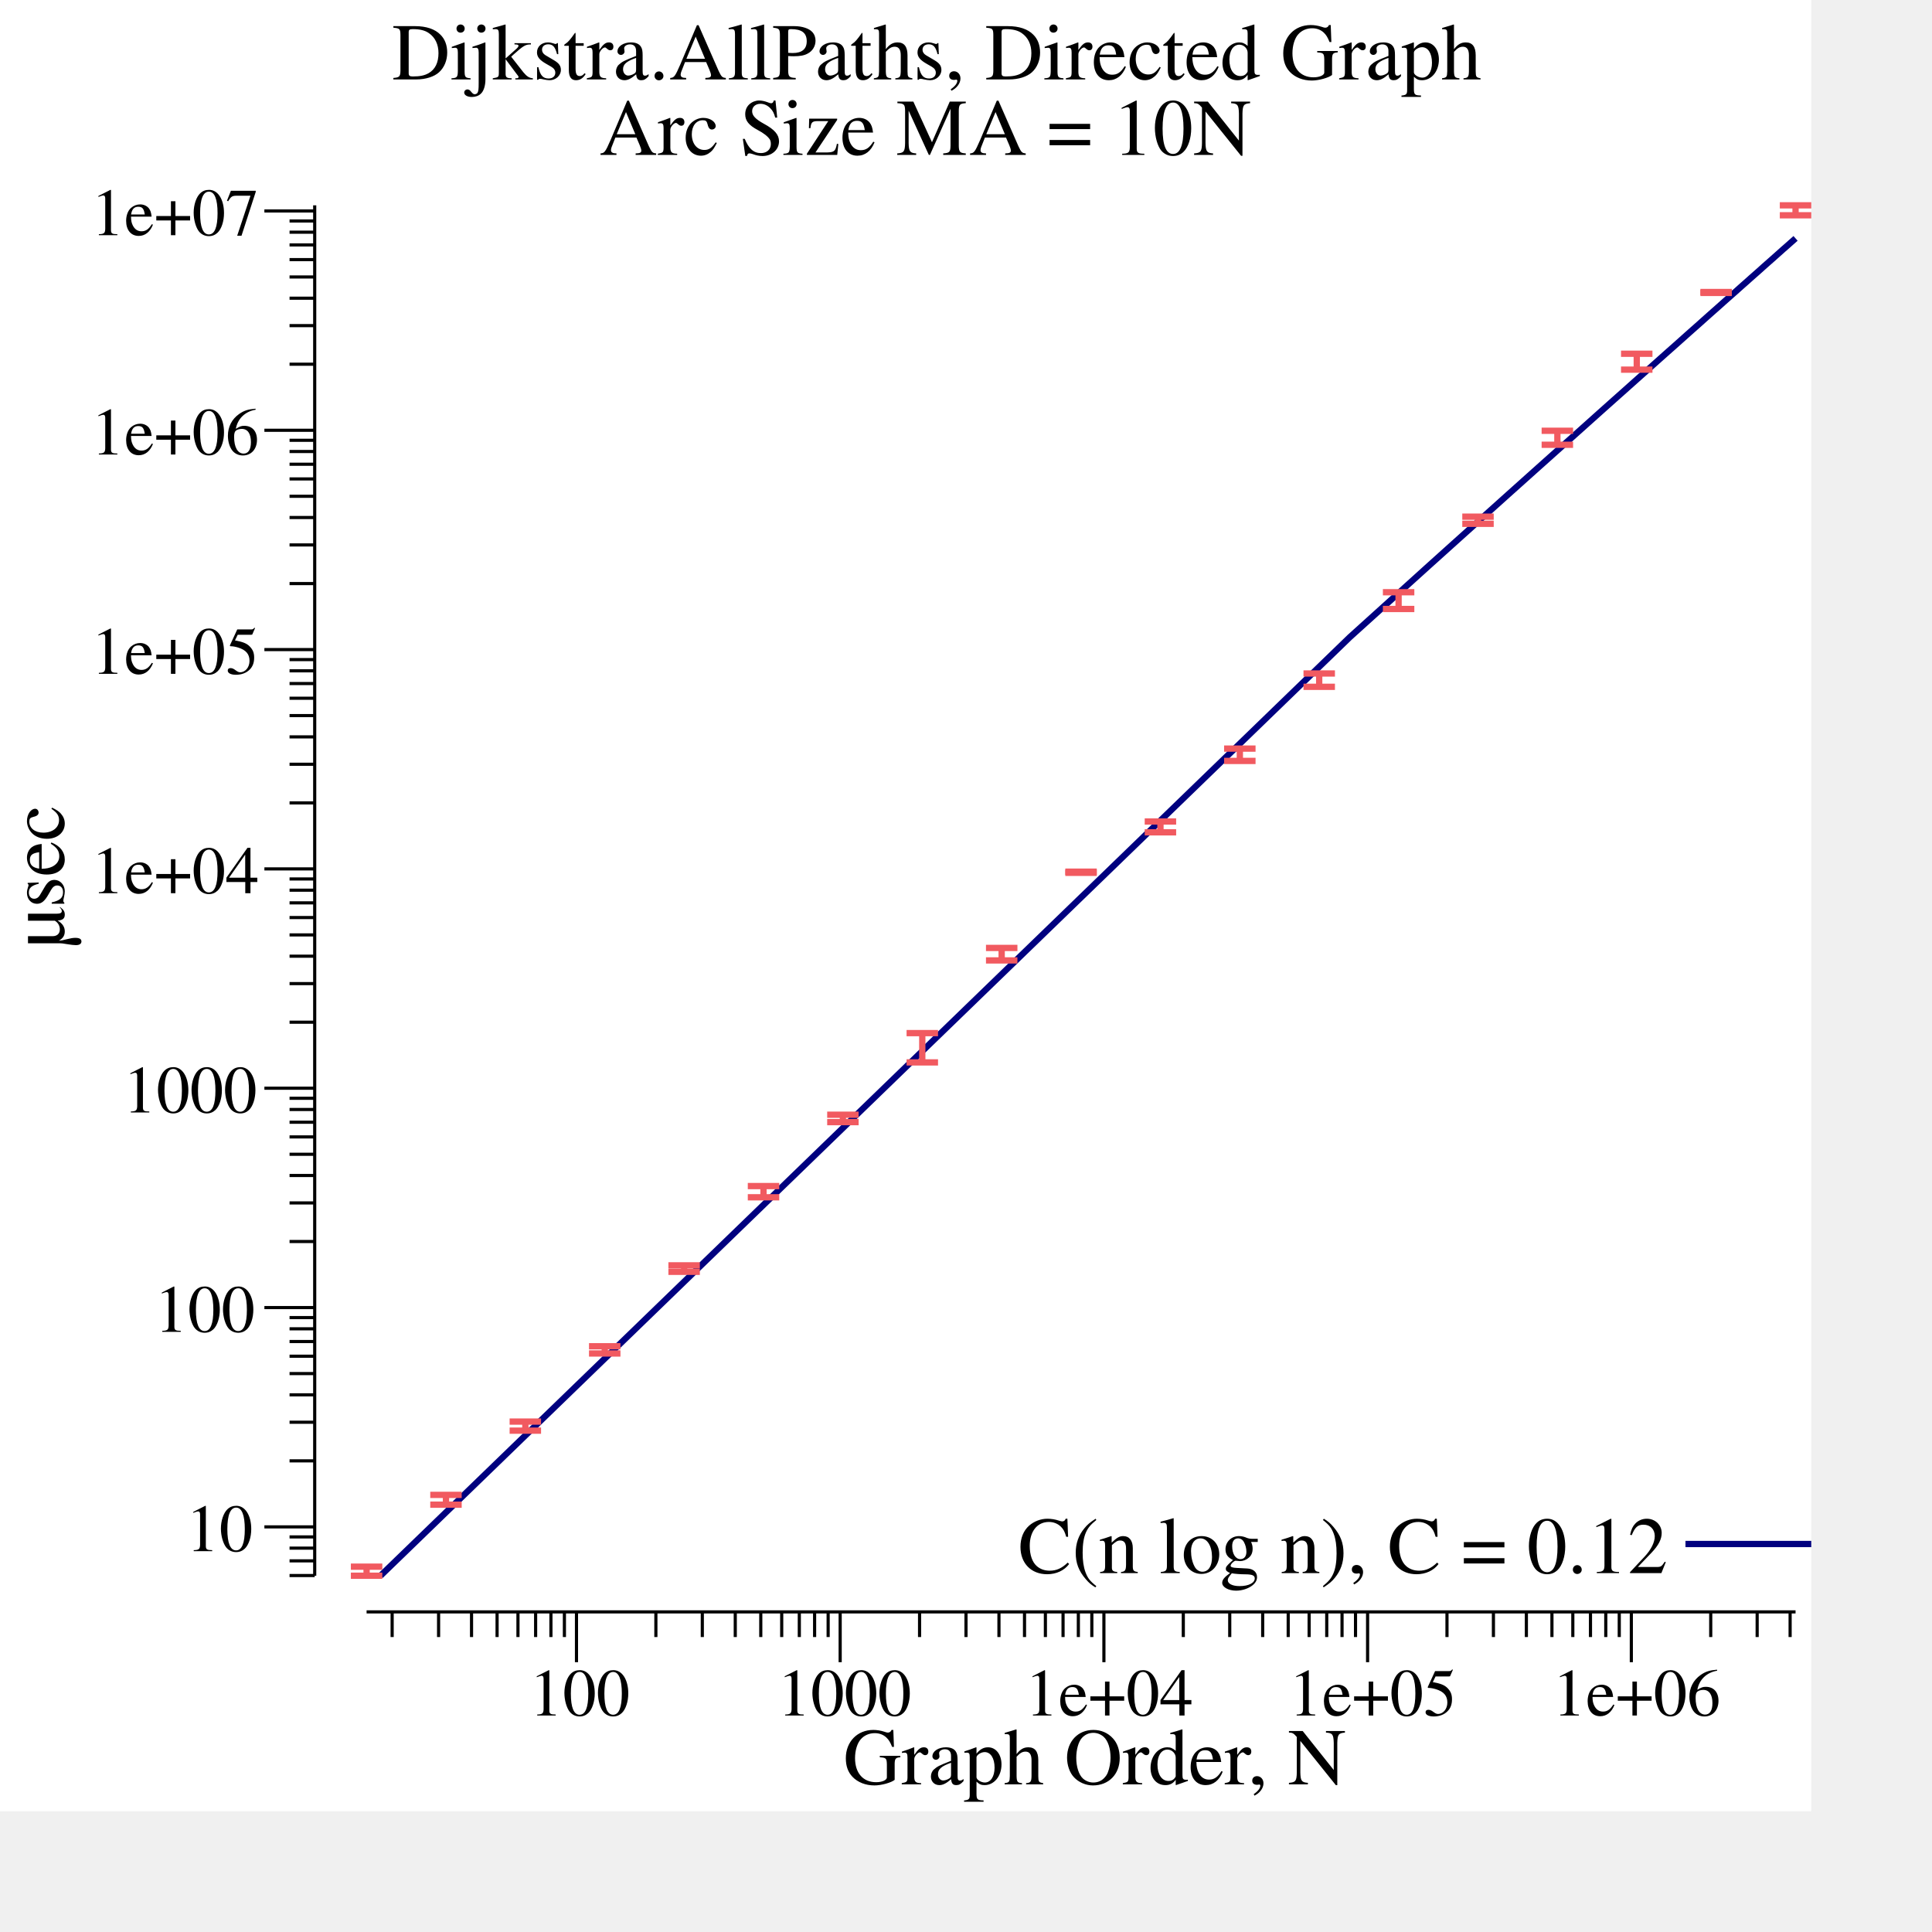
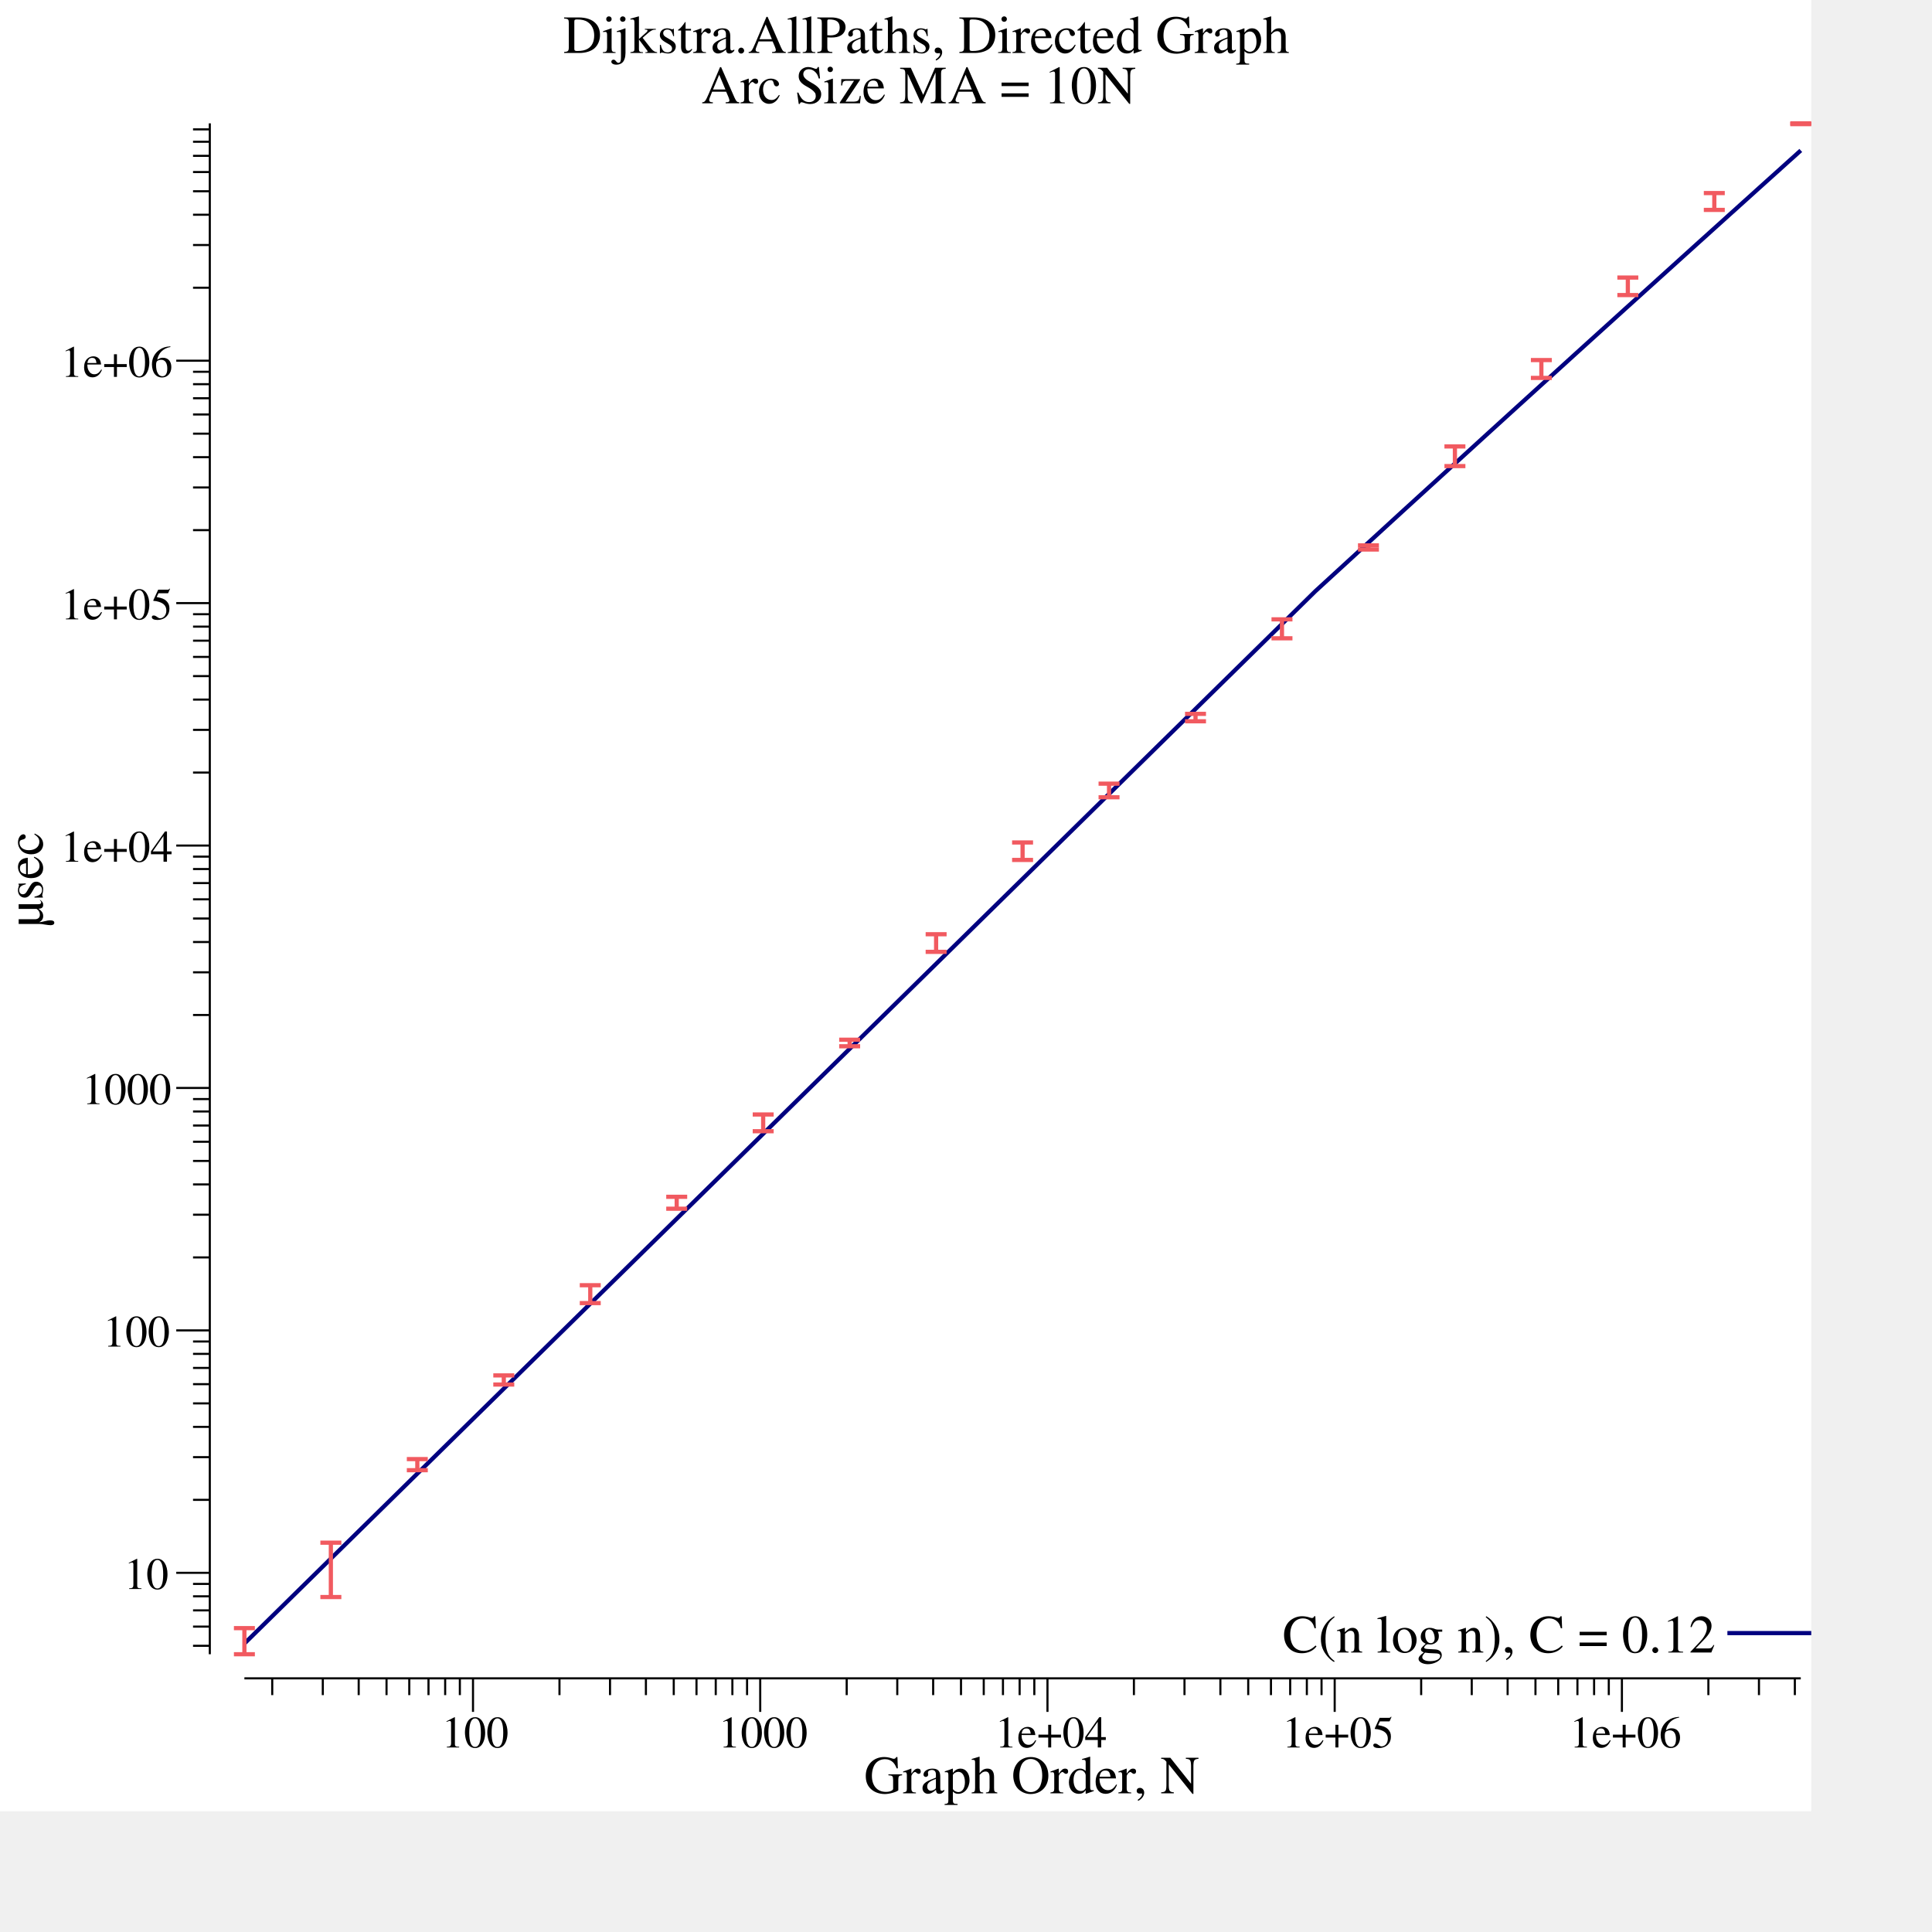
- <svg xmlns="http://www.w3.org/2000/svg" width="4in" height="4in">
-   <g transform="scale(1, -1) translate(0, -360)">
-     <path d="M0,0L360,0L360,360L0,360Z" style="fill:#FFFFFF" />
-     <text x="77.933" y="-344.21" transform="scale(1, -1)" style="font-family:Times;font-weight:normal;font-style:normal;font-size:12pt">Dijkstra.AllPaths, Directed Graph</text>
-     <text x="119.12" y="-329.21" transform="scale(1, -1)" style="font-family:Times;font-weight:normal;font-style:normal;font-size:12pt">Arc Size MA = 10N</text>
-     <text x="167.6" y="-5.355" transform="scale(1, -1)" style="font-family:Times;font-weight:normal;font-style:normal;font-size:12pt">Graph Order, N</text>
-     <text x="105.2" y="-19.025" transform="scale(1, -1)" style="font-family:Times;font-weight:normal;font-style:normal;font-size:10pt">100</text>
-     <text x="154.49" y="-19.025" transform="scale(1, -1)" style="font-family:Times;font-weight:normal;font-style:normal;font-size:10pt">1000</text>
-     <text x="203.73" y="-19.025" transform="scale(1, -1)" style="font-family:Times;font-weight:normal;font-style:normal;font-size:10pt">1e+04</text>
-     <text x="256.15" y="-19.025" transform="scale(1, -1)" style="font-family:Times;font-weight:normal;font-style:normal;font-size:10pt">1e+05</text>
-     <text x="308.56" y="-19.025" transform="scale(1, -1)" style="font-family:Times;font-weight:normal;font-style:normal;font-size:10pt">1e+06</text>
-     <path d="M77.942,34.625L77.942,39.625" style="fill:none;stroke:#000000;stroke-width:0.625" />
-     <path d="M87.172,34.625L87.172,39.625" style="fill:none;stroke:#000000;stroke-width:0.625" />
-     <path d="M93.721,34.625L93.721,39.625" style="fill:none;stroke:#000000;stroke-width:0.625" />
-     <path d="M98.8,34.625L98.8,39.625" style="fill:none;stroke:#000000;stroke-width:0.625" />
-     <path d="M102.95,34.625L102.95,39.625" style="fill:none;stroke:#000000;stroke-width:0.625" />
-     <path d="M106.46,34.625L106.46,39.625" style="fill:none;stroke:#000000;stroke-width:0.625" />
-     <path d="M109.5,34.625L109.5,39.625" style="fill:none;stroke:#000000;stroke-width:0.625" />
-     <path d="M112.18,34.625L112.18,39.625" style="fill:none;stroke:#000000;stroke-width:0.625" />
-     <path d="M114.58,29.625L114.58,39.625" style="fill:none;stroke:#000000;stroke-width:0.625" />
-     <path d="M130.36,34.625L130.36,39.625" style="fill:none;stroke:#000000;stroke-width:0.625" />
-     <path d="M139.59,34.625L139.59,39.625" style="fill:none;stroke:#000000;stroke-width:0.625" />
-     <path d="M146.14,34.625L146.14,39.625" style="fill:none;stroke:#000000;stroke-width:0.625" />
-     <path d="M151.21,34.625L151.21,39.625" style="fill:none;stroke:#000000;stroke-width:0.625" />
-     <path d="M155.37,34.625L155.37,39.625" style="fill:none;stroke:#000000;stroke-width:0.625" />
-     <path d="M158.87,34.625L158.87,39.625" style="fill:none;stroke:#000000;stroke-width:0.625" />
-     <path d="M161.91,34.625L161.91,39.625" style="fill:none;stroke:#000000;stroke-width:0.625" />
-     <path d="M164.6,34.625L164.6,39.625" style="fill:none;stroke:#000000;stroke-width:0.625" />
-     <path d="M166.99,29.625L166.99,39.625" style="fill:none;stroke:#000000;stroke-width:0.625" />
-     <path d="M182.77,34.625L182.77,39.625" style="fill:none;stroke:#000000;stroke-width:0.625" />
-     <path d="M192,34.625L192,39.625" style="fill:none;stroke:#000000;stroke-width:0.625" />
-     <path d="M198.55,34.625L198.55,39.625" style="fill:none;stroke:#000000;stroke-width:0.625" />
-     <path d="M203.63,34.625L203.63,39.625" style="fill:none;stroke:#000000;stroke-width:0.625" />
-     <path d="M207.78,34.625L207.78,39.625" style="fill:none;stroke:#000000;stroke-width:0.625" />
-     <path d="M211.29,34.625L211.29,39.625" style="fill:none;stroke:#000000;stroke-width:0.625" />
-     <path d="M214.33,34.625L214.33,39.625" style="fill:none;stroke:#000000;stroke-width:0.625" />
-     <path d="M217.01,34.625L217.01,39.625" style="fill:none;stroke:#000000;stroke-width:0.625" />
-     <path d="M219.41,29.625L219.41,39.625" style="fill:none;stroke:#000000;stroke-width:0.625" />
-     <path d="M235.19,34.625L235.19,39.625" style="fill:none;stroke:#000000;stroke-width:0.625" />
-     <path d="M244.42,34.625L244.42,39.625" style="fill:none;stroke:#000000;stroke-width:0.625" />
-     <path d="M250.97,34.625L250.97,39.625" style="fill:none;stroke:#000000;stroke-width:0.625" />
-     <path d="M256.04,34.625L256.04,39.625" style="fill:none;stroke:#000000;stroke-width:0.625" />
-     <path d="M260.2,34.625L260.2,39.625" style="fill:none;stroke:#000000;stroke-width:0.625" />
-     <path d="M263.7,34.625L263.7,39.625" style="fill:none;stroke:#000000;stroke-width:0.625" />
-     <path d="M266.74,34.625L266.74,39.625" style="fill:none;stroke:#000000;stroke-width:0.625" />
-     <path d="M269.42,34.625L269.42,39.625" style="fill:none;stroke:#000000;stroke-width:0.625" />
-     <path d="M271.82,29.625L271.82,39.625" style="fill:none;stroke:#000000;stroke-width:0.625" />
-     <path d="M287.6,34.625L287.6,39.625" style="fill:none;stroke:#000000;stroke-width:0.625" />
-     <path d="M296.83,34.625L296.83,39.625" style="fill:none;stroke:#000000;stroke-width:0.625" />
-     <path d="M303.38,34.625L303.38,39.625" style="fill:none;stroke:#000000;stroke-width:0.625" />
-     <path d="M308.46,34.625L308.46,39.625" style="fill:none;stroke:#000000;stroke-width:0.625" />
-     <path d="M312.61,34.625L312.61,39.625" style="fill:none;stroke:#000000;stroke-width:0.625" />
-     <path d="M316.12,34.625L316.12,39.625" style="fill:none;stroke:#000000;stroke-width:0.625" />
-     <path d="M319.16,34.625L319.16,39.625" style="fill:none;stroke:#000000;stroke-width:0.625" />
-     <path d="M321.84,34.625L321.84,39.625" style="fill:none;stroke:#000000;stroke-width:0.625" />
-     <path d="M324.24,29.625L324.24,39.625" style="fill:none;stroke:#000000;stroke-width:0.625" />
-     <path d="M340.02,34.625L340.02,39.625" style="fill:none;stroke:#000000;stroke-width:0.625" />
-     <path d="M349.25,34.625L349.25,39.625" style="fill:none;stroke:#000000;stroke-width:0.625" />
-     <path d="M355.8,34.625L355.8,39.625" style="fill:none;stroke:#000000;stroke-width:0.625" />
-     <path d="M72.863,39.625L356.88,39.625" style="fill:none;stroke:#000000;stroke-width:0.625" />
+ <svg xmlns="http://www.w3.org/2000/svg" width="6in" height="6in">
+   <g transform="scale(1, -1) translate(0, -540)">
+     <path d="M0,0L540,0L540,540L0,540Z" style="fill:#FFFFFF" />
+     <text x="167.93" y="-524.2" transform="scale(1, -1)" style="font-family:Times;font-weight:normal;font-style:normal;font-size:12pt">Dijkstra.AllPaths, Directed Graph</text>
+     <text x="209.12" y="-509.2" transform="scale(1, -1)" style="font-family:Times;font-weight:normal;font-style:normal;font-size:12pt">Arc Size MA = 10N</text>
+     <text x="257.6" y="-5.355" transform="scale(1, -1)" style="font-family:Times;font-weight:normal;font-style:normal;font-size:12pt">Graph Order, N</text>
+     <text x="131.64" y="-19.025" transform="scale(1, -1)" style="font-family:Times;font-weight:normal;font-style:normal;font-size:10pt">100</text>
+     <text x="214.15" y="-19.025" transform="scale(1, -1)" style="font-family:Times;font-weight:normal;font-style:normal;font-size:10pt">1000</text>
+     <text x="296.61" y="-19.025" transform="scale(1, -1)" style="font-family:Times;font-weight:normal;font-style:normal;font-size:10pt">1e+04</text>
+     <text x="382.24" y="-19.025" transform="scale(1, -1)" style="font-family:Times;font-weight:normal;font-style:normal;font-size:10pt">1e+05</text>
+     <text x="467.88" y="-19.025" transform="scale(1, -1)" style="font-family:Times;font-weight:normal;font-style:normal;font-size:10pt">1e+06</text>
+     <path d="M81.161,34.625L81.161,39.625" style="fill:none;stroke:#000000;stroke-width:0.625" />
+     <path d="M96.241,34.625L96.241,39.625" style="fill:none;stroke:#000000;stroke-width:0.625" />
+     <path d="M106.94,34.625L106.94,39.625" style="fill:none;stroke:#000000;stroke-width:0.625" />
+     <path d="M115.24,34.625L115.24,39.625" style="fill:none;stroke:#000000;stroke-width:0.625" />
+     <path d="M122.02,34.625L122.02,39.625" style="fill:none;stroke:#000000;stroke-width:0.625" />
+     <path d="M127.75,34.625L127.75,39.625" style="fill:none;stroke:#000000;stroke-width:0.625" />
+     <path d="M132.72,34.625L132.72,39.625" style="fill:none;stroke:#000000;stroke-width:0.625" />
+     <path d="M137.1,34.625L137.1,39.625" style="fill:none;stroke:#000000;stroke-width:0.625" />
+     <path d="M141.02,29.625L141.02,39.625" style="fill:none;stroke:#000000;stroke-width:0.625" />
+     <path d="M166.8,34.625L166.8,39.625" style="fill:none;stroke:#000000;stroke-width:0.625" />
+     <path d="M181.87,34.625L181.87,39.625" style="fill:none;stroke:#000000;stroke-width:0.625" />
+     <path d="M192.57,34.625L192.57,39.625" style="fill:none;stroke:#000000;stroke-width:0.625" />
+     <path d="M200.87,34.625L200.87,39.625" style="fill:none;stroke:#000000;stroke-width:0.625" />
+     <path d="M207.65,34.625L207.65,39.625" style="fill:none;stroke:#000000;stroke-width:0.625" />
+     <path d="M213.39,34.625L213.39,39.625" style="fill:none;stroke:#000000;stroke-width:0.625" />
+     <path d="M218.35,34.625L218.35,39.625" style="fill:none;stroke:#000000;stroke-width:0.625" />
+     <path d="M222.73,34.625L222.73,39.625" style="fill:none;stroke:#000000;stroke-width:0.625" />
+     <path d="M226.65,29.625L226.65,39.625" style="fill:none;stroke:#000000;stroke-width:0.625" />
+     <path d="M252.43,34.625L252.43,39.625" style="fill:none;stroke:#000000;stroke-width:0.625" />
+     <path d="M267.51,34.625L267.51,39.625" style="fill:none;stroke:#000000;stroke-width:0.625" />
+     <path d="M278.21,34.625L278.21,39.625" style="fill:none;stroke:#000000;stroke-width:0.625" />
+     <path d="M286.51,34.625L286.51,39.625" style="fill:none;stroke:#000000;stroke-width:0.625" />
+     <path d="M293.29,34.625L293.29,39.625" style="fill:none;stroke:#000000;stroke-width:0.625" />
+     <path d="M299.02,34.625L299.02,39.625" style="fill:none;stroke:#000000;stroke-width:0.625" />
+     <path d="M303.99,34.625L303.99,39.625" style="fill:none;stroke:#000000;stroke-width:0.625" />
+     <path d="M308.37,34.625L308.37,39.625" style="fill:none;stroke:#000000;stroke-width:0.625" />
+     <path d="M312.29,29.625L312.29,39.625" style="fill:none;stroke:#000000;stroke-width:0.625" />
+     <path d="M338.06,34.625L338.06,39.625" style="fill:none;stroke:#000000;stroke-width:0.625" />
+     <path d="M353.14,34.625L353.14,39.625" style="fill:none;stroke:#000000;stroke-width:0.625" />
+     <path d="M363.84,34.625L363.84,39.625" style="fill:none;stroke:#000000;stroke-width:0.625" />
+     <path d="M372.14,34.625L372.14,39.625" style="fill:none;stroke:#000000;stroke-width:0.625" />
+     <path d="M378.92,34.625L378.92,39.625" style="fill:none;stroke:#000000;stroke-width:0.625" />
+     <path d="M384.65,34.625L384.65,39.625" style="fill:none;stroke:#000000;stroke-width:0.625" />
+     <path d="M389.62,34.625L389.62,39.625" style="fill:none;stroke:#000000;stroke-width:0.625" />
+     <path d="M394,34.625L394,39.625" style="fill:none;stroke:#000000;stroke-width:0.625" />
+     <path d="M397.92,29.625L397.92,39.625" style="fill:none;stroke:#000000;stroke-width:0.625" />
+     <path d="M423.7,34.625L423.7,39.625" style="fill:none;stroke:#000000;stroke-width:0.625" />
+     <path d="M438.78,34.625L438.78,39.625" style="fill:none;stroke:#000000;stroke-width:0.625" />
+     <path d="M449.48,34.625L449.48,39.625" style="fill:none;stroke:#000000;stroke-width:0.625" />
+     <path d="M457.78,34.625L457.78,39.625" style="fill:none;stroke:#000000;stroke-width:0.625" />
+     <path d="M464.56,34.625L464.56,39.625" style="fill:none;stroke:#000000;stroke-width:0.625" />
+     <path d="M470.29,34.625L470.29,39.625" style="fill:none;stroke:#000000;stroke-width:0.625" />
+     <path d="M475.26,34.625L475.26,39.625" style="fill:none;stroke:#000000;stroke-width:0.625" />
+     <path d="M479.64,34.625L479.64,39.625" style="fill:none;stroke:#000000;stroke-width:0.625" />
+     <path d="M483.55,29.625L483.55,39.625" style="fill:none;stroke:#000000;stroke-width:0.625" />
+     <path d="M509.33,34.625L509.33,39.625" style="fill:none;stroke:#000000;stroke-width:0.625" />
+     <path d="M524.41,34.625L524.41,39.625" style="fill:none;stroke:#000000;stroke-width:0.625" />
+     <path d="M535.11,34.625L535.11,39.625" style="fill:none;stroke:#000000;stroke-width:0.625" />
+     <path d="M72.863,39.625L536.88,39.625" style="fill:none;stroke:#000000;stroke-width:0.625" />
    <g transform="rotate(90)">
-       <text x="171.55" y="12.72" transform="scale(1, -1)" style="font-family:Times;font-weight:normal;font-style:normal;font-size:12pt">µsec</text>
+       <text x="263.57" y="12.72" transform="scale(1, -1)" style="font-family:Times;font-weight:normal;font-style:normal;font-size:12pt">µsec</text>
    </g>
-     <text x="36.925" y="-51.696" transform="scale(1, -1)" style="font-family:Times;font-weight:normal;font-style:normal;font-size:10pt">10</text>
-     <text x="30.675" y="-95.289" transform="scale(1, -1)" style="font-family:Times;font-weight:normal;font-style:normal;font-size:10pt">100</text>
-     <text x="24.425" y="-138.88" transform="scale(1, -1)" style="font-family:Times;font-weight:normal;font-style:normal;font-size:10pt">1000</text>
-     <text x="18.075" y="-182.47" transform="scale(1, -1)" style="font-family:Times;font-weight:normal;font-style:normal;font-size:10pt">1e+04</text>
-     <text x="18.075" y="-226.07" transform="scale(1, -1)" style="font-family:Times;font-weight:normal;font-style:normal;font-size:10pt">1e+05</text>
-     <text x="18.075" y="-269.66" transform="scale(1, -1)" style="font-family:Times;font-weight:normal;font-style:normal;font-size:10pt">1e+06</text>
-     <text x="18.075" y="-313.25" transform="scale(1, -1)" style="font-family:Times;font-weight:normal;font-style:normal;font-size:10pt">1e+07</text>
-     <path d="M57.55,46.85L62.55,46.85" style="fill:none;stroke:#000000;stroke-width:0.625" />
-     <path d="M57.55,49.769L62.55,49.769" style="fill:none;stroke:#000000;stroke-width:0.625" />
-     <path d="M57.55,52.297L62.55,52.297" style="fill:none;stroke:#000000;stroke-width:0.625" />
-     <path d="M57.55,54.527L62.55,54.527" style="fill:none;stroke:#000000;stroke-width:0.625" />
-     <path d="M52.55,56.521L62.55,56.521" style="fill:none;stroke:#000000;stroke-width:0.625" />
-     <path d="M57.55,69.644L62.55,69.644" style="fill:none;stroke:#000000;stroke-width:0.625" />
-     <path d="M57.55,77.32L62.55,77.32" style="fill:none;stroke:#000000;stroke-width:0.625" />
-     <path d="M57.55,82.766L62.55,82.766" style="fill:none;stroke:#000000;stroke-width:0.625" />
-     <path d="M57.55,86.991L62.55,86.991" style="fill:none;stroke:#000000;stroke-width:0.625" />
-     <path d="M57.55,90.443L62.55,90.443" style="fill:none;stroke:#000000;stroke-width:0.625" />
-     <path d="M57.55,93.361L62.55,93.361" style="fill:none;stroke:#000000;stroke-width:0.625" />
-     <path d="M57.55,95.889L62.55,95.889" style="fill:none;stroke:#000000;stroke-width:0.625" />
-     <path d="M57.55,98.119L62.55,98.119" style="fill:none;stroke:#000000;stroke-width:0.625" />
-     <path d="M52.55,100.11L62.55,100.11" style="fill:none;stroke:#000000;stroke-width:0.625" />
-     <path d="M57.55,113.24L62.55,113.24" style="fill:none;stroke:#000000;stroke-width:0.625" />
-     <path d="M57.55,120.91L62.55,120.91" style="fill:none;stroke:#000000;stroke-width:0.625" />
-     <path d="M57.55,126.36L62.55,126.36" style="fill:none;stroke:#000000;stroke-width:0.625" />
-     <path d="M57.55,130.58L62.55,130.58" style="fill:none;stroke:#000000;stroke-width:0.625" />
-     <path d="M57.55,134.03L62.55,134.03" style="fill:none;stroke:#000000;stroke-width:0.625" />
-     <path d="M57.55,136.95L62.55,136.95" style="fill:none;stroke:#000000;stroke-width:0.625" />
-     <path d="M57.55,139.48L62.55,139.48" style="fill:none;stroke:#000000;stroke-width:0.625" />
-     <path d="M57.55,141.71L62.55,141.71" style="fill:none;stroke:#000000;stroke-width:0.625" />
-     <path d="M52.55,143.71L62.55,143.71" style="fill:none;stroke:#000000;stroke-width:0.625" />
-     <path d="M57.55,156.83L62.55,156.83" style="fill:none;stroke:#000000;stroke-width:0.625" />
-     <path d="M57.55,164.5L62.55,164.5" style="fill:none;stroke:#000000;stroke-width:0.625" />
-     <path d="M57.55,169.95L62.55,169.95" style="fill:none;stroke:#000000;stroke-width:0.625" />
-     <path d="M57.55,174.18L62.55,174.18" style="fill:none;stroke:#000000;stroke-width:0.625" />
-     <path d="M57.55,177.63L62.55,177.63" style="fill:none;stroke:#000000;stroke-width:0.625" />
-     <path d="M57.55,180.55L62.55,180.55" style="fill:none;stroke:#000000;stroke-width:0.625" />
-     <path d="M57.55,183.07L62.55,183.07" style="fill:none;stroke:#000000;stroke-width:0.625" />
-     <path d="M57.55,185.3L62.55,185.3" style="fill:none;stroke:#000000;stroke-width:0.625" />
-     <path d="M52.55,187.3L62.55,187.3" style="fill:none;stroke:#000000;stroke-width:0.625" />
-     <path d="M57.55,200.42L62.55,200.42" style="fill:none;stroke:#000000;stroke-width:0.625" />
-     <path d="M57.55,208.1L62.55,208.1" style="fill:none;stroke:#000000;stroke-width:0.625" />
-     <path d="M57.55,213.54L62.55,213.54" style="fill:none;stroke:#000000;stroke-width:0.625" />
-     <path d="M57.55,217.77L62.55,217.77" style="fill:none;stroke:#000000;stroke-width:0.625" />
-     <path d="M57.55,221.22L62.55,221.22" style="fill:none;stroke:#000000;stroke-width:0.625" />
-     <path d="M57.55,224.14L62.55,224.14" style="fill:none;stroke:#000000;stroke-width:0.625" />
-     <path d="M57.55,226.67L62.55,226.67" style="fill:none;stroke:#000000;stroke-width:0.625" />
-     <path d="M57.55,228.9L62.55,228.9" style="fill:none;stroke:#000000;stroke-width:0.625" />
-     <path d="M52.55,230.89L62.55,230.89" style="fill:none;stroke:#000000;stroke-width:0.625" />
-     <path d="M57.55,244.01L62.55,244.01" style="fill:none;stroke:#000000;stroke-width:0.625" />
-     <path d="M57.55,251.69L62.55,251.69" style="fill:none;stroke:#000000;stroke-width:0.625" />
-     <path d="M57.55,257.14L62.55,257.14" style="fill:none;stroke:#000000;stroke-width:0.625" />
-     <path d="M57.55,261.36L62.55,261.36" style="fill:none;stroke:#000000;stroke-width:0.625" />
-     <path d="M57.55,264.81L62.55,264.81" style="fill:none;stroke:#000000;stroke-width:0.625" />
-     <path d="M57.55,267.73L62.55,267.73" style="fill:none;stroke:#000000;stroke-width:0.625" />
-     <path d="M57.55,270.26L62.55,270.26" style="fill:none;stroke:#000000;stroke-width:0.625" />
-     <path d="M57.55,272.49L62.55,272.49" style="fill:none;stroke:#000000;stroke-width:0.625" />
-     <path d="M52.55,274.48L62.55,274.48" style="fill:none;stroke:#000000;stroke-width:0.625" />
-     <path d="M57.55,287.61L62.55,287.61" style="fill:none;stroke:#000000;stroke-width:0.625" />
-     <path d="M57.55,295.28L62.55,295.28" style="fill:none;stroke:#000000;stroke-width:0.625" />
-     <path d="M57.55,300.73L62.55,300.73" style="fill:none;stroke:#000000;stroke-width:0.625" />
-     <path d="M57.55,304.95L62.55,304.95" style="fill:none;stroke:#000000;stroke-width:0.625" />
-     <path d="M57.55,308.4L62.55,308.4" style="fill:none;stroke:#000000;stroke-width:0.625" />
-     <path d="M57.55,311.32L62.55,311.32" style="fill:none;stroke:#000000;stroke-width:0.625" />
-     <path d="M57.55,313.85L62.55,313.85" style="fill:none;stroke:#000000;stroke-width:0.625" />
-     <path d="M57.55,316.08L62.55,316.08" style="fill:none;stroke:#000000;stroke-width:0.625" />
-     <path d="M52.55,318.07L62.55,318.07" style="fill:none;stroke:#000000;stroke-width:0.625" />
-     <path d="M62.55,46.812L62.55,319.19" style="fill:none;stroke:#000000;stroke-width:0.625" />
-     <path d="M75.626,46.812L268.29,233.36L284.06,247.61L293.29,255.91L299.84,261.79L304.92,266.34L309.07,270.05L312.58,273.19L315.62,275.91L318.3,278.31L320.7,280.45L322.87,282.38L324.85,284.15L326.67,285.77L328.36,287.28L329.93,288.68L331.4,289.99L332.78,291.21L334.08,292.37L335.31,293.47L336.48,294.51L337.59,295.49L338.65,296.44L339.66,297.34L340.63,298.2L341.56,299.02L342.45,299.82L343.31,300.58L344.14,301.32L344.94,302.02L345.71,302.71L346.45,303.37L347.18,304.01L347.88,304.64L348.56,305.24L349.22,305.82L349.86,306.39L350.48,306.95L351.09,307.49L351.68,308.01L352.26,308.52L352.82,309.02L353.37,309.51L353.9,309.98L354.42,310.45L354.94,310.9L355.44,311.34L355.93,311.78L356.41,312.2L356.88,312.62" style="fill:none;stroke:#00007F;stroke-width:1.25" />
-     <path d="M72.863,46.812L72.863,48.612" style="fill:none;stroke:#F15A60;stroke-width:1.25" />
+     <text x="36.925" y="-66.26" transform="scale(1, -1)" style="font-family:Times;font-weight:normal;font-style:normal;font-size:10pt">10</text>
+     <text x="30.675" y="-138.54" transform="scale(1, -1)" style="font-family:Times;font-weight:normal;font-style:normal;font-size:10pt">100</text>
+     <text x="24.425" y="-210.81" transform="scale(1, -1)" style="font-family:Times;font-weight:normal;font-style:normal;font-size:10pt">1000</text>
+     <text x="18.075" y="-283.09" transform="scale(1, -1)" style="font-family:Times;font-weight:normal;font-style:normal;font-size:10pt">1e+04</text>
+     <text x="18.075" y="-355.36" transform="scale(1, -1)" style="font-family:Times;font-weight:normal;font-style:normal;font-size:10pt">1e+05</text>
+     <text x="18.075" y="-427.64" transform="scale(1, -1)" style="font-family:Times;font-weight:normal;font-style:normal;font-size:10pt">1e+06</text>
+     <path d="M57.55,49.328L62.55,49.328" style="fill:none;stroke:#000000;stroke-width:0.625" />
+     <path d="M57.55,55.05L62.55,55.05" style="fill:none;stroke:#000000;stroke-width:0.625" />
+     <path d="M57.55,59.889L62.55,59.889" style="fill:none;stroke:#000000;stroke-width:0.625" />
+     <path d="M57.55,64.081L62.55,64.081" style="fill:none;stroke:#000000;stroke-width:0.625" />
+     <path d="M57.55,67.778L62.55,67.778" style="fill:none;stroke:#000000;stroke-width:0.625" />
+     <path d="M52.55,71.085L62.55,71.085" style="fill:none;stroke:#000000;stroke-width:0.625" />
+     <path d="M57.55,92.842L62.55,92.842" style="fill:none;stroke:#000000;stroke-width:0.625" />
+     <path d="M57.55,105.57L62.55,105.57" style="fill:none;stroke:#000000;stroke-width:0.625" />
+     <path d="M57.55,114.6L62.55,114.6" style="fill:none;stroke:#000000;stroke-width:0.625" />
+     <path d="M57.55,121.6L62.55,121.6" style="fill:none;stroke:#000000;stroke-width:0.625" />
+     <path d="M57.55,127.33L62.55,127.33" style="fill:none;stroke:#000000;stroke-width:0.625" />
+     <path d="M57.55,132.17L62.55,132.17" style="fill:none;stroke:#000000;stroke-width:0.625" />
+     <path d="M57.55,136.36L62.55,136.36" style="fill:none;stroke:#000000;stroke-width:0.625" />
+     <path d="M57.55,140.05L62.55,140.05" style="fill:none;stroke:#000000;stroke-width:0.625" />
+     <path d="M52.55,143.36L62.55,143.36" style="fill:none;stroke:#000000;stroke-width:0.625" />
+     <path d="M57.55,165.12L62.55,165.12" style="fill:none;stroke:#000000;stroke-width:0.625" />
+     <path d="M57.55,177.85L62.55,177.85" style="fill:none;stroke:#000000;stroke-width:0.625" />
+     <path d="M57.55,186.88L62.55,186.88" style="fill:none;stroke:#000000;stroke-width:0.625" />
+     <path d="M57.55,193.88L62.55,193.88" style="fill:none;stroke:#000000;stroke-width:0.625" />
+     <path d="M57.55,199.6L62.55,199.6" style="fill:none;stroke:#000000;stroke-width:0.625" />
+     <path d="M57.55,204.44L62.55,204.44" style="fill:none;stroke:#000000;stroke-width:0.625" />
+     <path d="M57.55,208.63L62.55,208.63" style="fill:none;stroke:#000000;stroke-width:0.625" />
+     <path d="M57.55,212.33L62.55,212.33" style="fill:none;stroke:#000000;stroke-width:0.625" />
+     <path d="M52.55,215.64L62.55,215.64" style="fill:none;stroke:#000000;stroke-width:0.625" />
+     <path d="M57.55,237.39L62.55,237.39" style="fill:none;stroke:#000000;stroke-width:0.625" />
+     <path d="M57.55,250.12L62.55,250.12" style="fill:none;stroke:#000000;stroke-width:0.625" />
+     <path d="M57.55,259.15L62.55,259.15" style="fill:none;stroke:#000000;stroke-width:0.625" />
+     <path d="M57.55,266.16L62.55,266.16" style="fill:none;stroke:#000000;stroke-width:0.625" />
+     <path d="M57.55,271.88L62.55,271.88" style="fill:none;stroke:#000000;stroke-width:0.625" />
+     <path d="M57.55,276.72L62.55,276.72" style="fill:none;stroke:#000000;stroke-width:0.625" />
+     <path d="M57.55,280.91L62.55,280.91" style="fill:none;stroke:#000000;stroke-width:0.625" />
+     <path d="M57.55,284.61L62.55,284.61" style="fill:none;stroke:#000000;stroke-width:0.625" />
+     <path d="M52.55,287.91L62.55,287.91" style="fill:none;stroke:#000000;stroke-width:0.625" />
+     <path d="M57.55,309.67L62.55,309.67" style="fill:none;stroke:#000000;stroke-width:0.625" />
+     <path d="M57.55,322.4L62.55,322.4" style="fill:none;stroke:#000000;stroke-width:0.625" />
+     <path d="M57.55,331.43L62.55,331.43" style="fill:none;stroke:#000000;stroke-width:0.625" />
+     <path d="M57.55,338.43L62.55,338.43" style="fill:none;stroke:#000000;stroke-width:0.625" />
+     <path d="M57.55,344.15L62.55,344.15" style="fill:none;stroke:#000000;stroke-width:0.625" />
+     <path d="M57.55,348.99L62.55,348.99" style="fill:none;stroke:#000000;stroke-width:0.625" />
+     <path d="M57.55,353.18L62.55,353.18" style="fill:none;stroke:#000000;stroke-width:0.625" />
+     <path d="M57.55,356.88L62.55,356.88" style="fill:none;stroke:#000000;stroke-width:0.625" />
+     <path d="M52.55,360.19L62.55,360.19" style="fill:none;stroke:#000000;stroke-width:0.625" />
+     <path d="M57.55,381.95L62.55,381.95" style="fill:none;stroke:#000000;stroke-width:0.625" />
+     <path d="M57.55,394.67L62.55,394.67" style="fill:none;stroke:#000000;stroke-width:0.625" />
+     <path d="M57.55,403.7L62.55,403.7" style="fill:none;stroke:#000000;stroke-width:0.625" />
+     <path d="M57.55,410.71L62.55,410.71" style="fill:none;stroke:#000000;stroke-width:0.625" />
+     <path d="M57.55,416.43L62.55,416.43" style="fill:none;stroke:#000000;stroke-width:0.625" />
+     <path d="M57.55,421.27L62.55,421.27" style="fill:none;stroke:#000000;stroke-width:0.625" />
+     <path d="M57.55,425.46L62.55,425.46" style="fill:none;stroke:#000000;stroke-width:0.625" />
+     <path d="M57.55,429.16L62.55,429.16" style="fill:none;stroke:#000000;stroke-width:0.625" />
+     <path d="M52.55,432.46L62.55,432.46" style="fill:none;stroke:#000000;stroke-width:0.625" />
+     <path d="M57.55,454.22L62.55,454.22" style="fill:none;stroke:#000000;stroke-width:0.625" />
+     <path d="M57.55,466.95L62.55,466.95" style="fill:none;stroke:#000000;stroke-width:0.625" />
+     <path d="M57.55,475.98L62.55,475.98" style="fill:none;stroke:#000000;stroke-width:0.625" />
+     <path d="M57.55,482.98L62.55,482.98" style="fill:none;stroke:#000000;stroke-width:0.625" />
+     <path d="M57.55,488.71L62.55,488.71" style="fill:none;stroke:#000000;stroke-width:0.625" />
+     <path d="M57.55,493.54L62.55,493.54" style="fill:none;stroke:#000000;stroke-width:0.625" />
+     <path d="M57.55,497.74L62.55,497.74" style="fill:none;stroke:#000000;stroke-width:0.625" />
+     <path d="M57.55,501.43L62.55,501.43" style="fill:none;stroke:#000000;stroke-width:0.625" />
+     <path d="M62.55,46.812L62.55,503.23" style="fill:none;stroke:#000000;stroke-width:0.625" />
+     <path d="M72.863,49.996L392.14,363.73L417.92,387.35L433,401.11L443.69,410.86L451.99,418.41L458.77,424.57L464.51,429.77L469.47,434.28L473.85,438.25L477.77,441.8L481.32,445.01L484.55,447.94L487.53,450.63L490.28,453.12L492.85,455.44L495.25,457.61L497.51,459.65L499.63,461.57L501.64,463.39L503.55,465.11L505.36,466.75L507.09,468.31L508.75,469.8L510.33,471.23L511.85,472.6L513.31,473.91L514.71,475.18L516.06,476.4L517.37,477.57L518.63,478.71L519.85,479.81L521.03,480.87L522.17,481.9L523.28,482.9L524.36,483.88L525.41,484.82L526.43,485.74L527.42,486.63L528.39,487.5L529.33,488.35L530.25,489.17L531.14,489.98L532.02,490.77L532.87,491.54L533.71,492.29L534.53,493.02L535.33,493.74L536.11,494.45L536.88,495.14" style="fill:none;stroke:#00007F;stroke-width:1.25" />
+     <path d="M72.863,46.812L72.863,54.592" style="fill:none;stroke:#F15A60;stroke-width:1.25" />
    <path d="M69.738,46.812L75.988,46.812" style="fill:none;stroke:#F15A60;stroke-width:1.25" />
-     <path d="M69.738,48.612L75.988,48.612" style="fill:none;stroke:#F15A60;stroke-width:1.25" />
-     <path d="M88.641,60.936L88.641,62.881" style="fill:none;stroke:#F15A60;stroke-width:1.25" />
-     <path d="M85.516,60.936L91.766,60.936" style="fill:none;stroke:#F15A60;stroke-width:1.25" />
-     <path d="M85.516,62.881L91.766,62.881" style="fill:none;stroke:#F15A60;stroke-width:1.25" />
-     <path d="M104.42,75.647L104.42,77.449" style="fill:none;stroke:#F15A60;stroke-width:1.25" />
-     <path d="M101.29,75.647L107.54,75.647" style="fill:none;stroke:#F15A60;stroke-width:1.25" />
-     <path d="M101.29,77.449L107.54,77.449" style="fill:none;stroke:#F15A60;stroke-width:1.25" />
-     <path d="M120.2,90.984L120.2,92.422" style="fill:none;stroke:#F15A60;stroke-width:1.25" />
-     <path d="M117.07,90.984L123.32,90.984" style="fill:none;stroke:#F15A60;stroke-width:1.25" />
-     <path d="M117.07,92.422L123.32,92.422" style="fill:none;stroke:#F15A60;stroke-width:1.25" />
-     <path d="M135.98,107.22L135.98,108.5" style="fill:none;stroke:#F15A60;stroke-width:1.25" />
-     <path d="M132.85,107.22L139.1,107.22" style="fill:none;stroke:#F15A60;stroke-width:1.25" />
-     <path d="M132.85,108.5L139.1,108.5" style="fill:none;stroke:#F15A60;stroke-width:1.25" />
-     <path d="M151.75,122.03L151.75,124.26" style="fill:none;stroke:#F15A60;stroke-width:1.25" />
-     <path d="M148.63,122.03L154.88,122.03" style="fill:none;stroke:#F15A60;stroke-width:1.25" />
-     <path d="M148.63,124.26L154.88,124.26" style="fill:none;stroke:#F15A60;stroke-width:1.25" />
-     <path d="M167.53,136.97L167.53,138.44" style="fill:none;stroke:#F15A60;stroke-width:1.25" />
-     <path d="M164.41,136.97L170.66,136.97" style="fill:none;stroke:#F15A60;stroke-width:1.25" />
-     <path d="M164.41,138.44L170.66,138.44" style="fill:none;stroke:#F15A60;stroke-width:1.25" />
-     <path d="M183.31,148.84L183.31,154.66" style="fill:none;stroke:#F15A60;stroke-width:1.25" />
-     <path d="M180.19,148.84L186.44,148.84" style="fill:none;stroke:#F15A60;stroke-width:1.25" />
-     <path d="M180.19,154.66L186.44,154.66" style="fill:none;stroke:#F15A60;stroke-width:1.25" />
-     <path d="M199.09,169.11L199.09,171.59" style="fill:none;stroke:#F15A60;stroke-width:1.25" />
-     <path d="M195.97,169.11L202.22,169.11" style="fill:none;stroke:#F15A60;stroke-width:1.25" />
-     <path d="M195.97,171.59L202.22,171.59" style="fill:none;stroke:#F15A60;stroke-width:1.25" />
-     <path d="M214.87,186.52L214.87,186.75" style="fill:none;stroke:#F15A60;stroke-width:1.25" />
-     <path d="M211.74,186.52L217.99,186.52" style="fill:none;stroke:#F15A60;stroke-width:1.25" />
-     <path d="M211.74,186.75L217.99,186.75" style="fill:none;stroke:#F15A60;stroke-width:1.25" />
-     <path d="M230.65,194.57L230.65,196.72" style="fill:none;stroke:#F15A60;stroke-width:1.25" />
-     <path d="M227.52,194.57L233.77,194.57" style="fill:none;stroke:#F15A60;stroke-width:1.25" />
-     <path d="M227.52,196.72L233.77,196.72" style="fill:none;stroke:#F15A60;stroke-width:1.25" />
-     <path d="M246.43,208.76L246.43,211.21" style="fill:none;stroke:#F15A60;stroke-width:1.25" />
-     <path d="M243.3,208.76L249.55,208.76" style="fill:none;stroke:#F15A60;stroke-width:1.25" />
-     <path d="M243.3,211.21L249.55,211.21" style="fill:none;stroke:#F15A60;stroke-width:1.25" />
-     <path d="M262.2,223.49L262.2,226.14" style="fill:none;stroke:#F15A60;stroke-width:1.25" />
-     <path d="M259.08,223.49L265.33,223.49" style="fill:none;stroke:#F15A60;stroke-width:1.25" />
-     <path d="M259.08,226.14L265.33,226.14" style="fill:none;stroke:#F15A60;stroke-width:1.25" />
-     <path d="M277.98,238.96L277.98,242.29" style="fill:none;stroke:#F15A60;stroke-width:1.25" />
-     <path d="M274.86,238.96L281.11,238.96" style="fill:none;stroke:#F15A60;stroke-width:1.25" />
-     <path d="M274.86,242.29L281.11,242.29" style="fill:none;stroke:#F15A60;stroke-width:1.25" />
-     <path d="M293.76,255.89L293.76,257.31" style="fill:none;stroke:#F15A60;stroke-width:1.25" />
-     <path d="M290.64,255.89L296.89,255.89" style="fill:none;stroke:#F15A60;stroke-width:1.25" />
-     <path d="M290.64,257.31L296.89,257.31" style="fill:none;stroke:#F15A60;stroke-width:1.25" />
-     <path d="M309.54,271.6L309.54,274.38" style="fill:none;stroke:#F15A60;stroke-width:1.25" />
-     <path d="M306.41,271.6L312.66,271.6" style="fill:none;stroke:#F15A60;stroke-width:1.25" />
-     <path d="M306.41,274.38L312.66,274.38" style="fill:none;stroke:#F15A60;stroke-width:1.25" />
-     <path d="M325.32,286.53L325.32,289.69" style="fill:none;stroke:#F15A60;stroke-width:1.25" />
-     <path d="M322.19,286.53L328.44,286.53" style="fill:none;stroke:#F15A60;stroke-width:1.25" />
-     <path d="M322.19,289.69L328.44,289.69" style="fill:none;stroke:#F15A60;stroke-width:1.25" />
-     <path d="M341.1,301.78L341.1,301.96" style="fill:none;stroke:#F15A60;stroke-width:1.25" />
-     <path d="M337.97,301.78L344.22,301.78" style="fill:none;stroke:#F15A60;stroke-width:1.25" />
-     <path d="M337.97,301.96L344.22,301.96" style="fill:none;stroke:#F15A60;stroke-width:1.25" />
-     <path d="M356.88,317.21L356.88,319.19" style="fill:none;stroke:#F15A60;stroke-width:1.25" />
-     <path d="M353.75,317.21L360,317.21" style="fill:none;stroke:#F15A60;stroke-width:1.25" />
-     <path d="M353.75,319.19L360,319.19" style="fill:none;stroke:#F15A60;stroke-width:1.25" />
-     <path d="M335,53.117L360,53.117" style="fill:none;stroke:#00007F;stroke-width:1.25" />
-     <text x="202.37" y="-47.328" transform="scale(1, -1)" style="font-family:Times;font-weight:normal;font-style:normal;font-size:12pt">C(n log n), C = 0.12  </text>
+     <path d="M69.738,54.592L75.988,54.592" style="fill:none;stroke:#F15A60;stroke-width:1.25" />
+     <path d="M98.641,63.864L98.641,80.072" style="fill:none;stroke:#F15A60;stroke-width:1.25" />
+     <path d="M95.516,63.864L101.77,63.864" style="fill:none;stroke:#F15A60;stroke-width:1.25" />
+     <path d="M95.516,80.072L101.77,80.072" style="fill:none;stroke:#F15A60;stroke-width:1.25" />
+     <path d="M124.42,101.68L124.42,104.99" style="fill:none;stroke:#F15A60;stroke-width:1.25" />
+     <path d="M121.29,101.68L127.54,101.68" style="fill:none;stroke:#F15A60;stroke-width:1.25" />
+     <path d="M121.29,104.99L127.54,104.99" style="fill:none;stroke:#F15A60;stroke-width:1.25" />
+     <path d="M150.2,127.22L150.2,129.94" style="fill:none;stroke:#F15A60;stroke-width:1.25" />
+     <path d="M147.07,127.22L153.32,127.22" style="fill:none;stroke:#F15A60;stroke-width:1.25" />
+     <path d="M147.07,129.94L153.32,129.94" style="fill:none;stroke:#F15A60;stroke-width:1.25" />
+     <path d="M175.98,151.5L175.98,156.83" style="fill:none;stroke:#F15A60;stroke-width:1.25" />
+     <path d="M172.85,151.5L179.1,151.5" style="fill:none;stroke:#F15A60;stroke-width:1.25" />
+     <path d="M172.85,156.83L179.1,156.83" style="fill:none;stroke:#F15A60;stroke-width:1.25" />
+     <path d="M201.75,179.64L201.75,183.19" style="fill:none;stroke:#F15A60;stroke-width:1.25" />
+     <path d="M198.63,179.64L204.88,179.64" style="fill:none;stroke:#F15A60;stroke-width:1.25" />
+     <path d="M198.63,183.19L204.88,183.19" style="fill:none;stroke:#F15A60;stroke-width:1.25" />
+     <path d="M227.53,202.74L227.53,207.73" style="fill:none;stroke:#F15A60;stroke-width:1.25" />
+     <path d="M224.41,202.74L230.66,202.74" style="fill:none;stroke:#F15A60;stroke-width:1.25" />
+     <path d="M224.41,207.73L230.66,207.73" style="fill:none;stroke:#F15A60;stroke-width:1.25" />
+     <path d="M253.31,228.07L253.31,230.02" style="fill:none;stroke:#F15A60;stroke-width:1.25" />
+     <path d="M250.19,228.07L256.44,228.07" style="fill:none;stroke:#F15A60;stroke-width:1.25" />
+     <path d="M250.19,230.02L256.44,230.02" style="fill:none;stroke:#F15A60;stroke-width:1.25" />
+     <path d="M279.09,256.22L279.09,261.47" style="fill:none;stroke:#F15A60;stroke-width:1.25" />
+     <path d="M275.97,256.22L282.22,256.22" style="fill:none;stroke:#F15A60;stroke-width:1.25" />
+     <path d="M275.97,261.47L282.22,261.47" style="fill:none;stroke:#F15A60;stroke-width:1.25" />
+     <path d="M304.87,283.62L304.87,288.83" style="fill:none;stroke:#F15A60;stroke-width:1.25" />
+     <path d="M301.74,283.62L307.99,283.62" style="fill:none;stroke:#F15A60;stroke-width:1.25" />
+     <path d="M301.74,288.83L307.99,288.83" style="fill:none;stroke:#F15A60;stroke-width:1.25" />
+     <path d="M330.65,302.31L330.65,306.36" style="fill:none;stroke:#F15A60;stroke-width:1.25" />
+     <path d="M327.52,302.31L333.77,302.31" style="fill:none;stroke:#F15A60;stroke-width:1.25" />
+     <path d="M327.52,306.36L333.77,306.36" style="fill:none;stroke:#F15A60;stroke-width:1.25" />
+     <path d="M356.43,324.96L356.43,327.17" style="fill:none;stroke:#F15A60;stroke-width:1.25" />
+     <path d="M353.3,324.96L359.55,324.96" style="fill:none;stroke:#F15A60;stroke-width:1.25" />
+     <path d="M353.3,327.17L359.55,327.17" style="fill:none;stroke:#F15A60;stroke-width:1.25" />
+     <path d="M382.2,349.7L382.2,355.35" style="fill:none;stroke:#F15A60;stroke-width:1.25" />
+     <path d="M379.08,349.7L385.33,349.7" style="fill:none;stroke:#F15A60;stroke-width:1.25" />
+     <path d="M379.08,355.35L385.33,355.35" style="fill:none;stroke:#F15A60;stroke-width:1.25" />
+     <path d="M407.98,376.17L407.98,377.4" style="fill:none;stroke:#F15A60;stroke-width:1.25" />
+     <path d="M404.86,376.17L411.11,376.17" style="fill:none;stroke:#F15A60;stroke-width:1.25" />
+     <path d="M404.86,377.4L411.11,377.4" style="fill:none;stroke:#F15A60;stroke-width:1.25" />
+     <path d="M433.76,401.04L433.76,406.9" style="fill:none;stroke:#F15A60;stroke-width:1.25" />
+     <path d="M430.64,401.04L436.89,401.04" style="fill:none;stroke:#F15A60;stroke-width:1.25" />
+     <path d="M430.64,406.9L436.89,406.9" style="fill:none;stroke:#F15A60;stroke-width:1.25" />
+     <path d="M459.54,427.33L459.54,432.65" style="fill:none;stroke:#F15A60;stroke-width:1.25" />
+     <path d="M456.41,427.33L462.66,427.33" style="fill:none;stroke:#F15A60;stroke-width:1.25" />
+     <path d="M456.41,432.65L462.66,432.65" style="fill:none;stroke:#F15A60;stroke-width:1.25" />
+     <path d="M485.32,452.03L485.32,457.25" style="fill:none;stroke:#F15A60;stroke-width:1.25" />
+     <path d="M482.19,452.03L488.44,452.03" style="fill:none;stroke:#F15A60;stroke-width:1.25" />
+     <path d="M482.19,457.25L488.44,457.25" style="fill:none;stroke:#F15A60;stroke-width:1.25" />
+     <path d="M511.1,477.42L511.1,482.44" style="fill:none;stroke:#F15A60;stroke-width:1.25" />
+     <path d="M507.97,477.42L514.22,477.42" style="fill:none;stroke:#F15A60;stroke-width:1.25" />
+     <path d="M507.97,482.44L514.22,482.44" style="fill:none;stroke:#F15A60;stroke-width:1.25" />
+     <path d="M536.88,502.99L536.88,503.23" style="fill:none;stroke:#F15A60;stroke-width:1.25" />
+     <path d="M533.75,502.99L540,502.99" style="fill:none;stroke:#F15A60;stroke-width:1.25" />
+     <path d="M533.75,503.23L540,503.23" style="fill:none;stroke:#F15A60;stroke-width:1.25" />
+     <path d="M515,53.117L540,53.117" style="fill:none;stroke:#00007F;stroke-width:1.25" />
+     <text x="382.37" y="-47.328" transform="scale(1, -1)" style="font-family:Times;font-weight:normal;font-style:normal;font-size:12pt">C(n log n), C = 0.12  </text>
  </g>
</svg>
